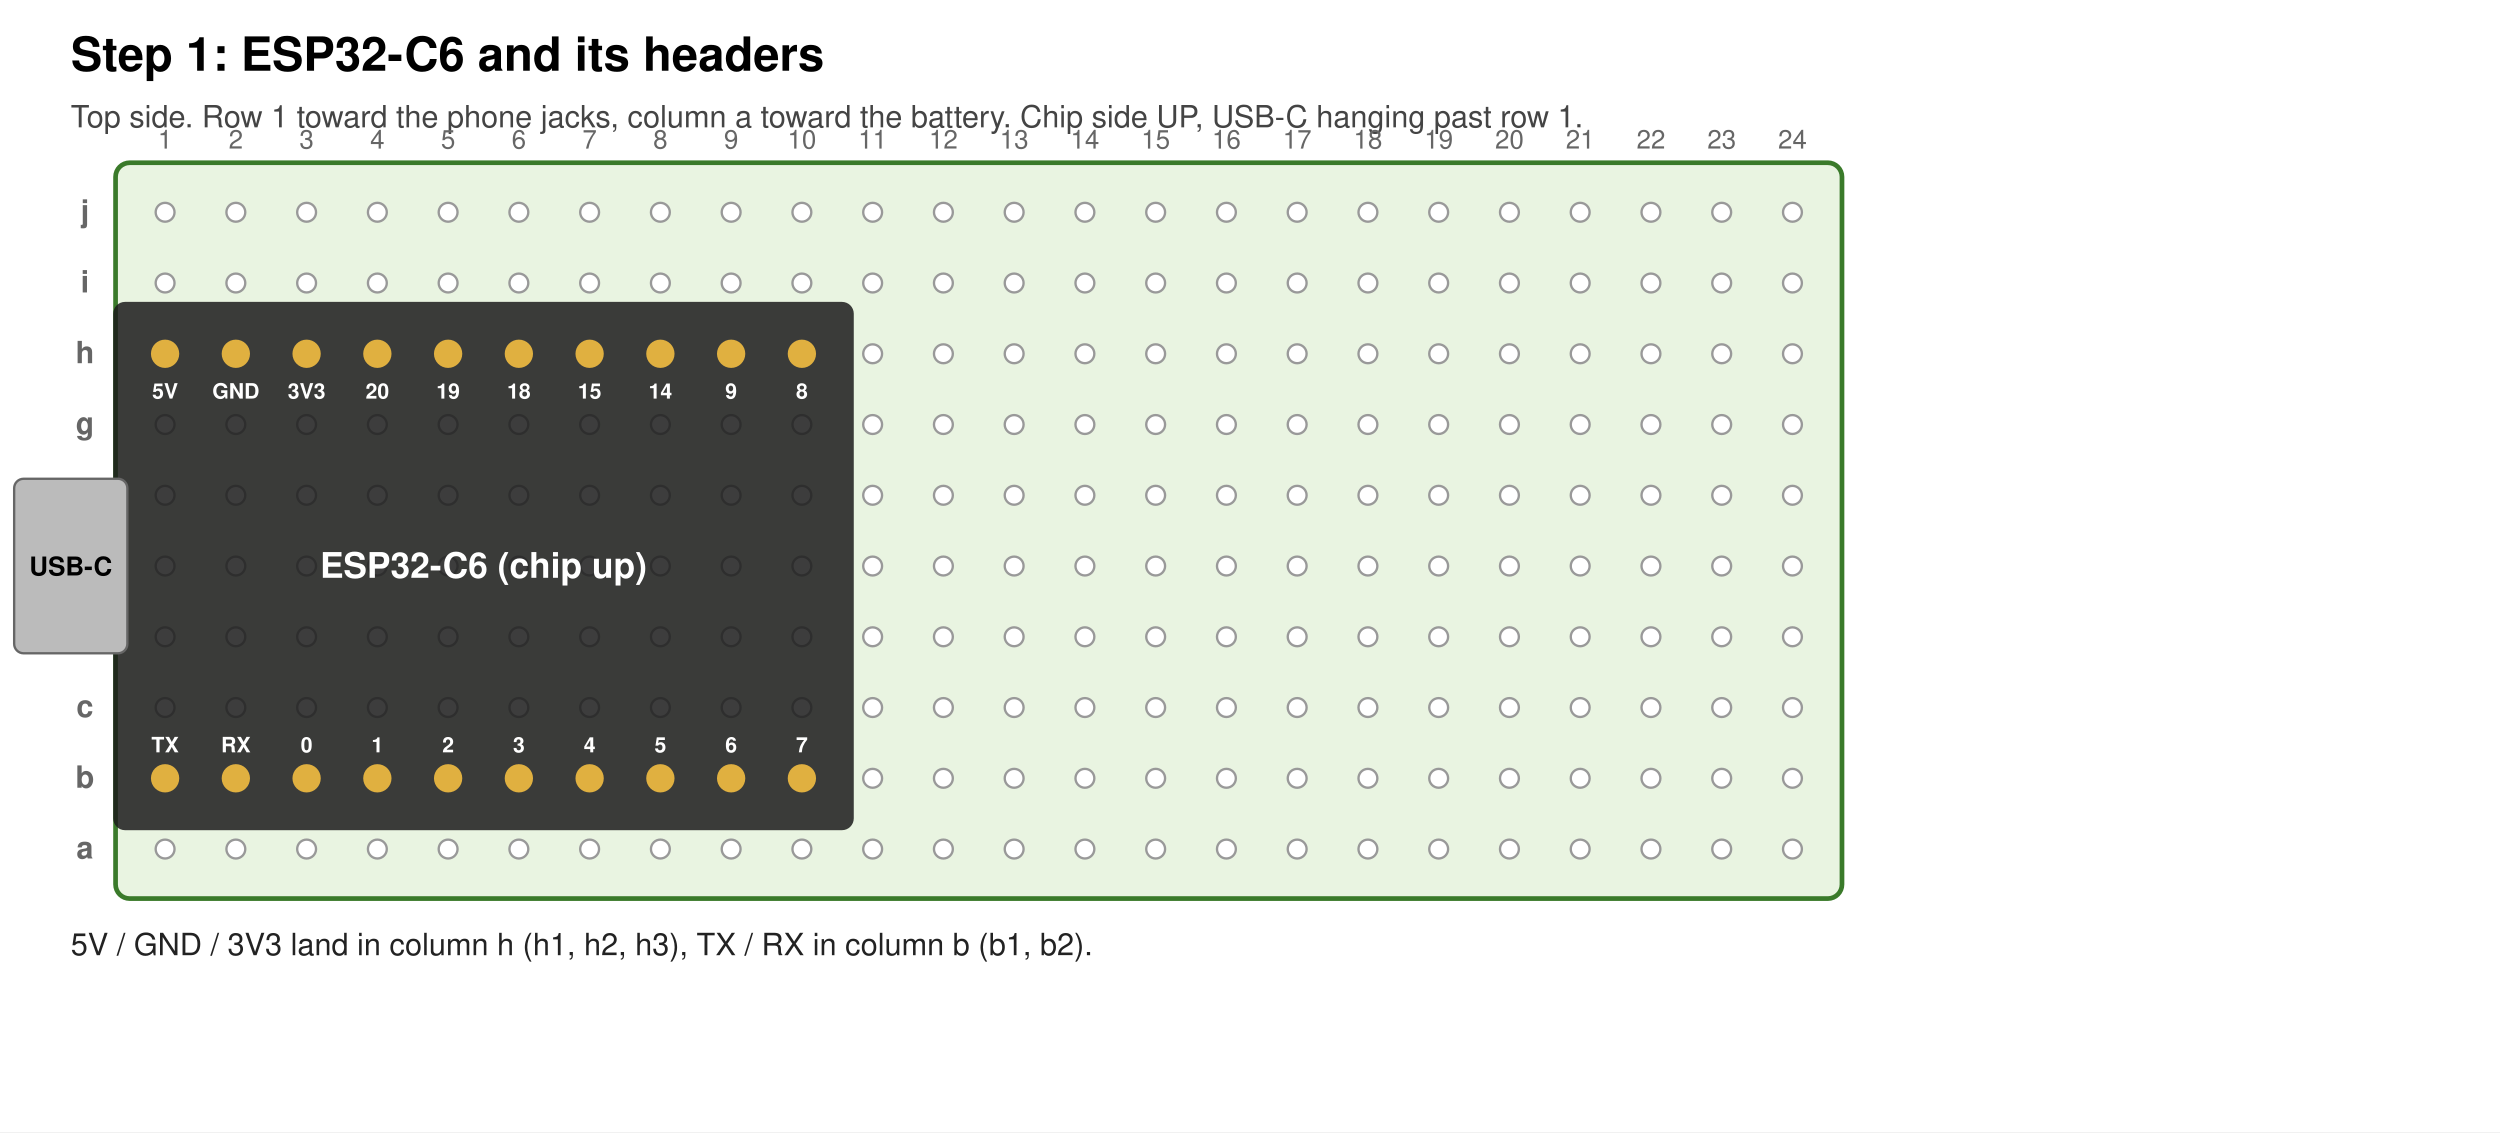
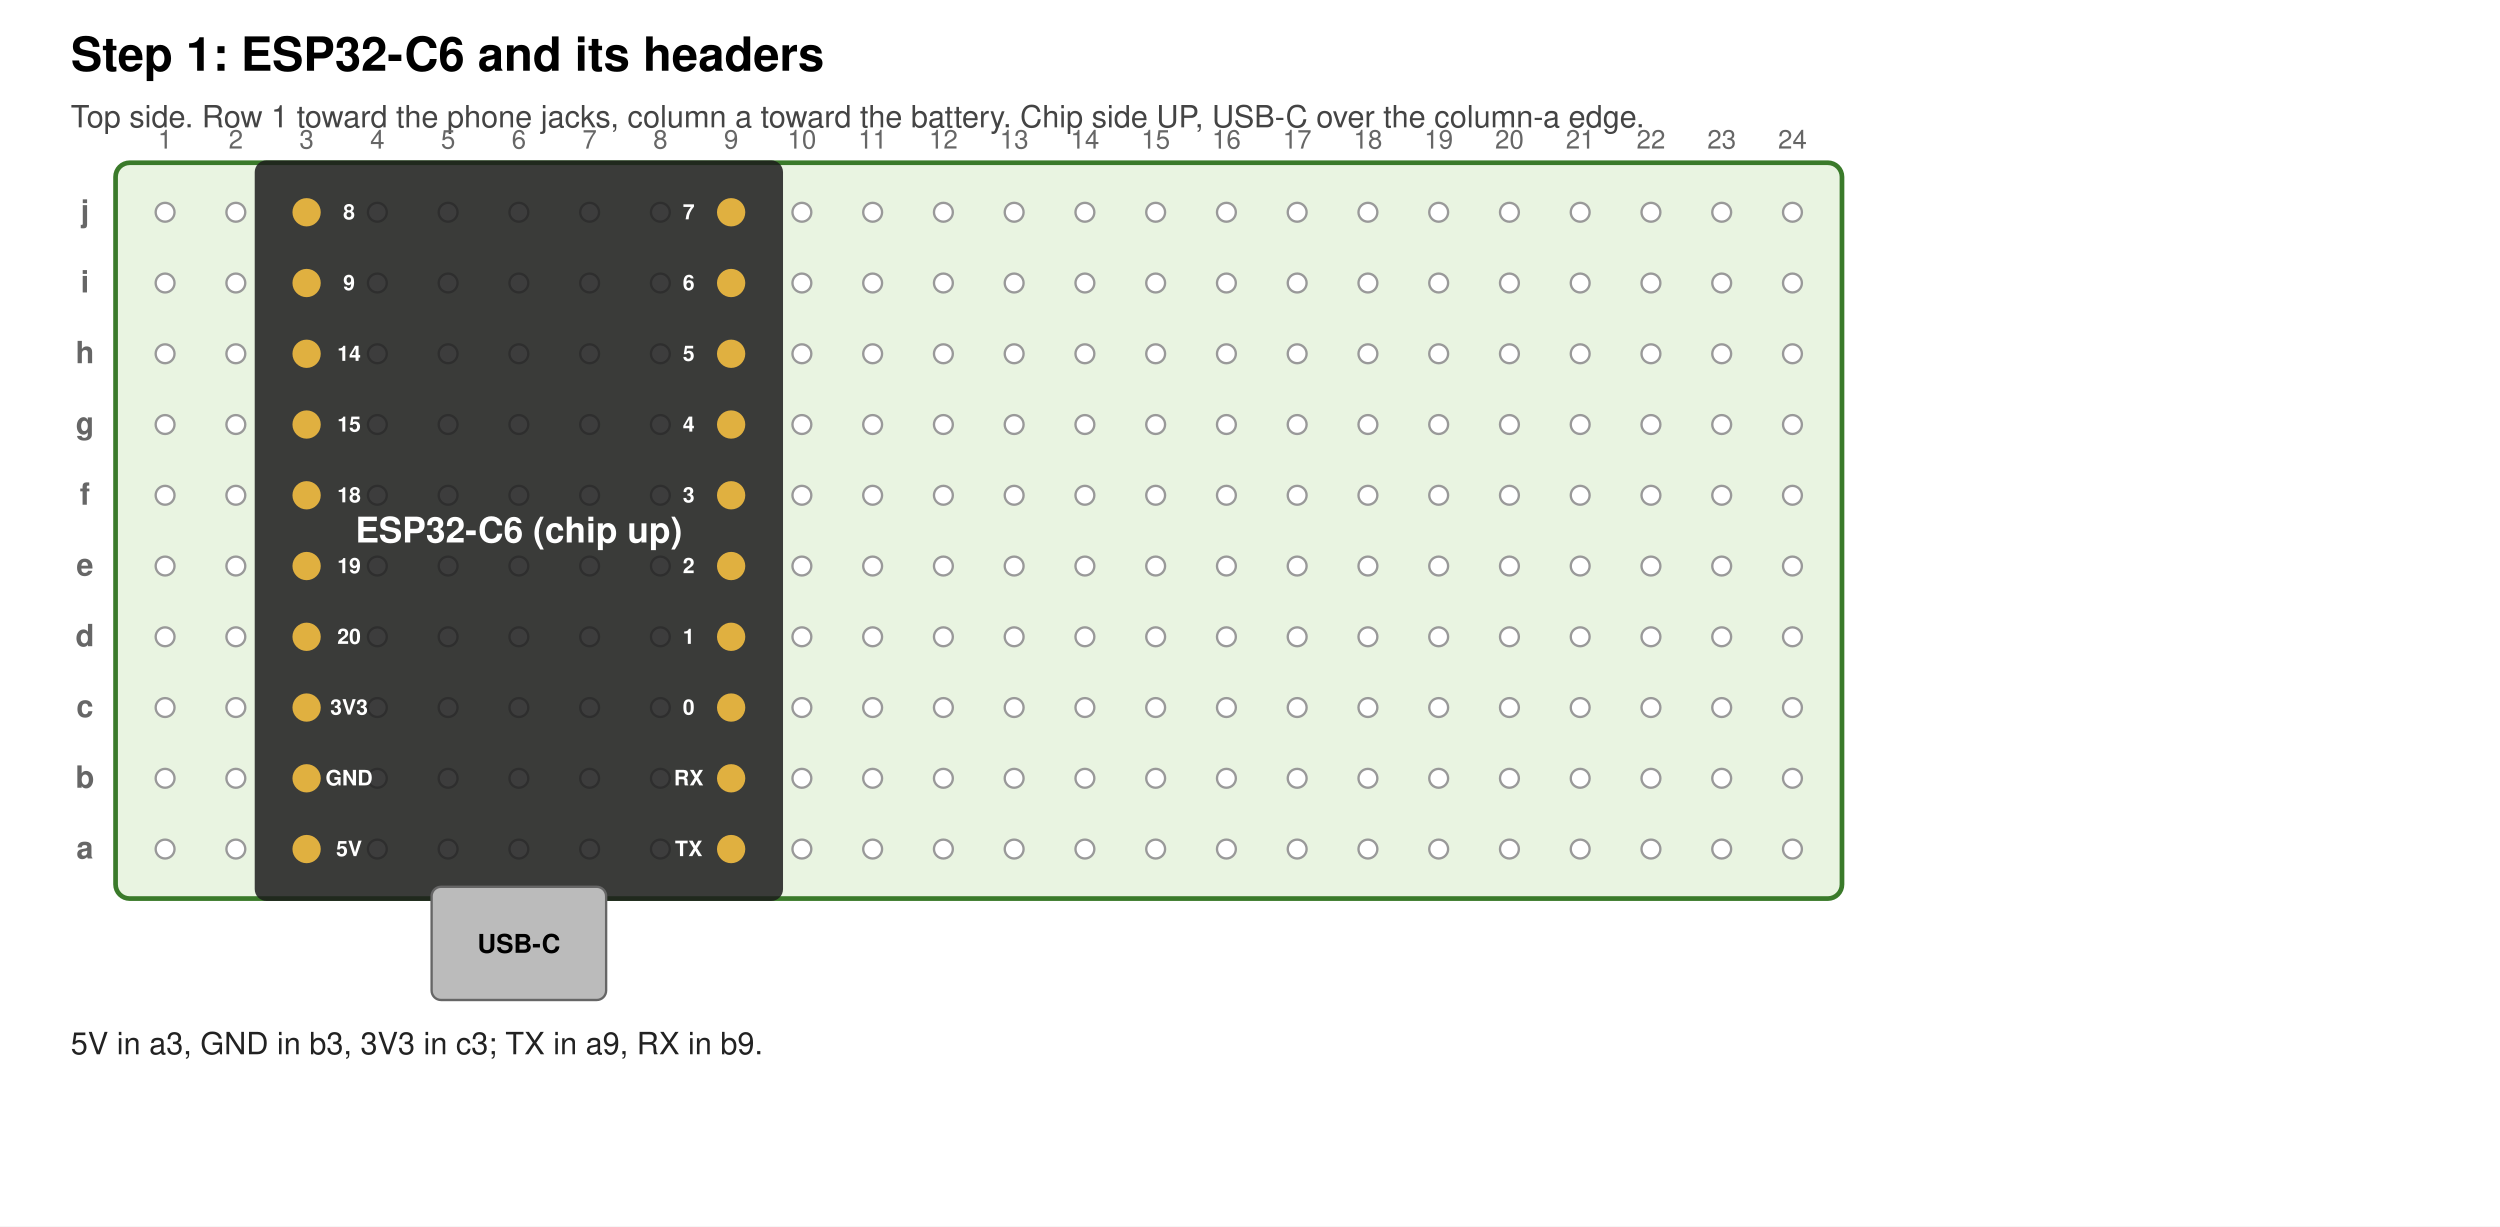
- <svg xmlns="http://www.w3.org/2000/svg" width="1060" height="480" font-family="Helvetica,Arial">
+ <svg xmlns="http://www.w3.org/2000/svg" width="1060" height="520" font-family="Helvetica,Arial">
  <defs>
    <filter id="mute">
      <feColorMatrix type="saturate" values="0" />
    </filter>
  </defs>
  <rect width="100%" height="100%" fill="#ffffff" />
  <text x="30" y="30" font-size="20" font-weight="bold">Step 1: ESP32-C6 and its headers</text>
-   <text x="30" y="54" font-size="13" fill="#444">Top side. Row 1 toward the phone jacks, column a toward the battery. Chip side UP, USB-C hanging past row 1.</text>
+   <text x="30" y="54" font-size="13" fill="#444">Top side. Row 1 toward the phone jacks, column a toward the battery. Chip side UP, USB-C over the column-a edge.</text>
  <rect x="49" y="69" width="732" height="312" rx="6" fill="#e9f4e1" stroke="#3a7a2a" stroke-width="2" />
  <text x="70" y="63" font-size="11" fill="#666" text-anchor="middle">1</text>
  <text x="100" y="63" font-size="11" fill="#666" text-anchor="middle">2</text>
  <text x="130" y="63" font-size="11" fill="#666" text-anchor="middle">3</text>
  <text x="160" y="63" font-size="11" fill="#666" text-anchor="middle">4</text>
  <text x="190" y="63" font-size="11" fill="#666" text-anchor="middle">5</text>
  <text x="220" y="63" font-size="11" fill="#666" text-anchor="middle">6</text>
  <text x="250" y="63" font-size="11" fill="#666" text-anchor="middle">7</text>
  <text x="280" y="63" font-size="11" fill="#666" text-anchor="middle">8</text>
  <text x="310" y="63" font-size="11" fill="#666" text-anchor="middle">9</text>
  <text x="340" y="63" font-size="11" fill="#666" text-anchor="middle">10</text>
  <text x="370" y="63" font-size="11" fill="#666" text-anchor="middle">11</text>
  <text x="400" y="63" font-size="11" fill="#666" text-anchor="middle">12</text>
  <text x="430" y="63" font-size="11" fill="#666" text-anchor="middle">13</text>
  <text x="460" y="63" font-size="11" fill="#666" text-anchor="middle">14</text>
  <text x="490" y="63" font-size="11" fill="#666" text-anchor="middle">15</text>
  <text x="520" y="63" font-size="11" fill="#666" text-anchor="middle">16</text>
  <text x="550" y="63" font-size="11" fill="#666" text-anchor="middle">17</text>
  <text x="580" y="63" font-size="11" fill="#666" text-anchor="middle">18</text>
  <text x="610" y="63" font-size="11" fill="#666" text-anchor="middle">19</text>
  <text x="640" y="63" font-size="11" fill="#666" text-anchor="middle">20</text>
  <text x="670" y="63" font-size="11" fill="#666" text-anchor="middle">21</text>
  <text x="700" y="63" font-size="11" fill="#666" text-anchor="middle">22</text>
  <text x="730" y="63" font-size="11" fill="#666" text-anchor="middle">23</text>
  <text x="760" y="63" font-size="11" fill="#666" text-anchor="middle">24</text>
  <text x="36" y="364" font-size="13" font-weight="bold" fill="#666" text-anchor="middle">a</text>
  <text x="36" y="334" font-size="13" font-weight="bold" fill="#666" text-anchor="middle">b</text>
  <text x="36" y="304" font-size="13" font-weight="bold" fill="#666" text-anchor="middle">c</text>
  <text x="36" y="274" font-size="13" font-weight="bold" fill="#666" text-anchor="middle">d</text>
  <text x="36" y="244" font-size="13" font-weight="bold" fill="#666" text-anchor="middle">e</text>
  <text x="36" y="214" font-size="13" font-weight="bold" fill="#666" text-anchor="middle">f</text>
  <text x="36" y="184" font-size="13" font-weight="bold" fill="#666" text-anchor="middle">g</text>
  <text x="36" y="154" font-size="13" font-weight="bold" fill="#666" text-anchor="middle">h</text>
  <text x="36" y="124" font-size="13" font-weight="bold" fill="#666" text-anchor="middle">i</text>
  <text x="36" y="94" font-size="13" font-weight="bold" fill="#666" text-anchor="middle">j</text>
  <circle cx="70" cy="360" r="4" fill="#fff" stroke="#999" />
  <circle cx="70" cy="330" r="4" fill="#fff" stroke="#999" />
  <circle cx="70" cy="300" r="4" fill="#fff" stroke="#999" />
  <circle cx="70" cy="270" r="4" fill="#fff" stroke="#999" />
  <circle cx="70" cy="240" r="4" fill="#fff" stroke="#999" />
  <circle cx="70" cy="210" r="4" fill="#fff" stroke="#999" />
  <circle cx="70" cy="180" r="4" fill="#fff" stroke="#999" />
  <circle cx="70" cy="150" r="4" fill="#fff" stroke="#999" />
  <circle cx="70" cy="120" r="4" fill="#fff" stroke="#999" />
  <circle cx="70" cy="90" r="4" fill="#fff" stroke="#999" />
  <circle cx="100" cy="360" r="4" fill="#fff" stroke="#999" />
  <circle cx="100" cy="330" r="4" fill="#fff" stroke="#999" />
  <circle cx="100" cy="300" r="4" fill="#fff" stroke="#999" />
  <circle cx="100" cy="270" r="4" fill="#fff" stroke="#999" />
  <circle cx="100" cy="240" r="4" fill="#fff" stroke="#999" />
  <circle cx="100" cy="210" r="4" fill="#fff" stroke="#999" />
  <circle cx="100" cy="180" r="4" fill="#fff" stroke="#999" />
  <circle cx="100" cy="150" r="4" fill="#fff" stroke="#999" />
  <circle cx="100" cy="120" r="4" fill="#fff" stroke="#999" />
  <circle cx="100" cy="90" r="4" fill="#fff" stroke="#999" />
  <circle cx="130" cy="360" r="4" fill="#fff" stroke="#999" />
  <circle cx="130" cy="330" r="4" fill="#fff" stroke="#999" />
  <circle cx="130" cy="300" r="4" fill="#fff" stroke="#999" />
  <circle cx="130" cy="270" r="4" fill="#fff" stroke="#999" />
  <circle cx="130" cy="240" r="4" fill="#fff" stroke="#999" />
  <circle cx="130" cy="210" r="4" fill="#fff" stroke="#999" />
  <circle cx="130" cy="180" r="4" fill="#fff" stroke="#999" />
  <circle cx="130" cy="150" r="4" fill="#fff" stroke="#999" />
  <circle cx="130" cy="120" r="4" fill="#fff" stroke="#999" />
  <circle cx="130" cy="90" r="4" fill="#fff" stroke="#999" />
  <circle cx="160" cy="360" r="4" fill="#fff" stroke="#999" />
  <circle cx="160" cy="330" r="4" fill="#fff" stroke="#999" />
  <circle cx="160" cy="300" r="4" fill="#fff" stroke="#999" />
  <circle cx="160" cy="270" r="4" fill="#fff" stroke="#999" />
  <circle cx="160" cy="240" r="4" fill="#fff" stroke="#999" />
  <circle cx="160" cy="210" r="4" fill="#fff" stroke="#999" />
  <circle cx="160" cy="180" r="4" fill="#fff" stroke="#999" />
  <circle cx="160" cy="150" r="4" fill="#fff" stroke="#999" />
  <circle cx="160" cy="120" r="4" fill="#fff" stroke="#999" />
  <circle cx="160" cy="90" r="4" fill="#fff" stroke="#999" />
  <circle cx="190" cy="360" r="4" fill="#fff" stroke="#999" />
  <circle cx="190" cy="330" r="4" fill="#fff" stroke="#999" />
  <circle cx="190" cy="300" r="4" fill="#fff" stroke="#999" />
  <circle cx="190" cy="270" r="4" fill="#fff" stroke="#999" />
  <circle cx="190" cy="240" r="4" fill="#fff" stroke="#999" />
  <circle cx="190" cy="210" r="4" fill="#fff" stroke="#999" />
  <circle cx="190" cy="180" r="4" fill="#fff" stroke="#999" />
  <circle cx="190" cy="150" r="4" fill="#fff" stroke="#999" />
  <circle cx="190" cy="120" r="4" fill="#fff" stroke="#999" />
  <circle cx="190" cy="90" r="4" fill="#fff" stroke="#999" />
  <circle cx="220" cy="360" r="4" fill="#fff" stroke="#999" />
  <circle cx="220" cy="330" r="4" fill="#fff" stroke="#999" />
  <circle cx="220" cy="300" r="4" fill="#fff" stroke="#999" />
  <circle cx="220" cy="270" r="4" fill="#fff" stroke="#999" />
  <circle cx="220" cy="240" r="4" fill="#fff" stroke="#999" />
  <circle cx="220" cy="210" r="4" fill="#fff" stroke="#999" />
  <circle cx="220" cy="180" r="4" fill="#fff" stroke="#999" />
  <circle cx="220" cy="150" r="4" fill="#fff" stroke="#999" />
  <circle cx="220" cy="120" r="4" fill="#fff" stroke="#999" />
  <circle cx="220" cy="90" r="4" fill="#fff" stroke="#999" />
  <circle cx="250" cy="360" r="4" fill="#fff" stroke="#999" />
  <circle cx="250" cy="330" r="4" fill="#fff" stroke="#999" />
  <circle cx="250" cy="300" r="4" fill="#fff" stroke="#999" />
  <circle cx="250" cy="270" r="4" fill="#fff" stroke="#999" />
  <circle cx="250" cy="240" r="4" fill="#fff" stroke="#999" />
  <circle cx="250" cy="210" r="4" fill="#fff" stroke="#999" />
  <circle cx="250" cy="180" r="4" fill="#fff" stroke="#999" />
  <circle cx="250" cy="150" r="4" fill="#fff" stroke="#999" />
  <circle cx="250" cy="120" r="4" fill="#fff" stroke="#999" />
  <circle cx="250" cy="90" r="4" fill="#fff" stroke="#999" />
  <circle cx="280" cy="360" r="4" fill="#fff" stroke="#999" />
  <circle cx="280" cy="330" r="4" fill="#fff" stroke="#999" />
  <circle cx="280" cy="300" r="4" fill="#fff" stroke="#999" />
  <circle cx="280" cy="270" r="4" fill="#fff" stroke="#999" />
  <circle cx="280" cy="240" r="4" fill="#fff" stroke="#999" />
  <circle cx="280" cy="210" r="4" fill="#fff" stroke="#999" />
  <circle cx="280" cy="180" r="4" fill="#fff" stroke="#999" />
  <circle cx="280" cy="150" r="4" fill="#fff" stroke="#999" />
  <circle cx="280" cy="120" r="4" fill="#fff" stroke="#999" />
  <circle cx="280" cy="90" r="4" fill="#fff" stroke="#999" />
  <circle cx="310" cy="360" r="4" fill="#fff" stroke="#999" />
  <circle cx="310" cy="330" r="4" fill="#fff" stroke="#999" />
  <circle cx="310" cy="300" r="4" fill="#fff" stroke="#999" />
  <circle cx="310" cy="270" r="4" fill="#fff" stroke="#999" />
  <circle cx="310" cy="240" r="4" fill="#fff" stroke="#999" />
  <circle cx="310" cy="210" r="4" fill="#fff" stroke="#999" />
  <circle cx="310" cy="180" r="4" fill="#fff" stroke="#999" />
  <circle cx="310" cy="150" r="4" fill="#fff" stroke="#999" />
  <circle cx="310" cy="120" r="4" fill="#fff" stroke="#999" />
  <circle cx="310" cy="90" r="4" fill="#fff" stroke="#999" />
  <circle cx="340" cy="360" r="4" fill="#fff" stroke="#999" />
  <circle cx="340" cy="330" r="4" fill="#fff" stroke="#999" />
  <circle cx="340" cy="300" r="4" fill="#fff" stroke="#999" />
  <circle cx="340" cy="270" r="4" fill="#fff" stroke="#999" />
  <circle cx="340" cy="240" r="4" fill="#fff" stroke="#999" />
  <circle cx="340" cy="210" r="4" fill="#fff" stroke="#999" />
  <circle cx="340" cy="180" r="4" fill="#fff" stroke="#999" />
  <circle cx="340" cy="150" r="4" fill="#fff" stroke="#999" />
  <circle cx="340" cy="120" r="4" fill="#fff" stroke="#999" />
  <circle cx="340" cy="90" r="4" fill="#fff" stroke="#999" />
  <circle cx="370" cy="360" r="4" fill="#fff" stroke="#999" />
  <circle cx="370" cy="330" r="4" fill="#fff" stroke="#999" />
  <circle cx="370" cy="300" r="4" fill="#fff" stroke="#999" />
  <circle cx="370" cy="270" r="4" fill="#fff" stroke="#999" />
  <circle cx="370" cy="240" r="4" fill="#fff" stroke="#999" />
  <circle cx="370" cy="210" r="4" fill="#fff" stroke="#999" />
  <circle cx="370" cy="180" r="4" fill="#fff" stroke="#999" />
  <circle cx="370" cy="150" r="4" fill="#fff" stroke="#999" />
  <circle cx="370" cy="120" r="4" fill="#fff" stroke="#999" />
  <circle cx="370" cy="90" r="4" fill="#fff" stroke="#999" />
  <circle cx="400" cy="360" r="4" fill="#fff" stroke="#999" />
  <circle cx="400" cy="330" r="4" fill="#fff" stroke="#999" />
  <circle cx="400" cy="300" r="4" fill="#fff" stroke="#999" />
  <circle cx="400" cy="270" r="4" fill="#fff" stroke="#999" />
  <circle cx="400" cy="240" r="4" fill="#fff" stroke="#999" />
  <circle cx="400" cy="210" r="4" fill="#fff" stroke="#999" />
  <circle cx="400" cy="180" r="4" fill="#fff" stroke="#999" />
  <circle cx="400" cy="150" r="4" fill="#fff" stroke="#999" />
  <circle cx="400" cy="120" r="4" fill="#fff" stroke="#999" />
  <circle cx="400" cy="90" r="4" fill="#fff" stroke="#999" />
  <circle cx="430" cy="360" r="4" fill="#fff" stroke="#999" />
  <circle cx="430" cy="330" r="4" fill="#fff" stroke="#999" />
  <circle cx="430" cy="300" r="4" fill="#fff" stroke="#999" />
  <circle cx="430" cy="270" r="4" fill="#fff" stroke="#999" />
  <circle cx="430" cy="240" r="4" fill="#fff" stroke="#999" />
  <circle cx="430" cy="210" r="4" fill="#fff" stroke="#999" />
  <circle cx="430" cy="180" r="4" fill="#fff" stroke="#999" />
  <circle cx="430" cy="150" r="4" fill="#fff" stroke="#999" />
  <circle cx="430" cy="120" r="4" fill="#fff" stroke="#999" />
  <circle cx="430" cy="90" r="4" fill="#fff" stroke="#999" />
  <circle cx="460" cy="360" r="4" fill="#fff" stroke="#999" />
  <circle cx="460" cy="330" r="4" fill="#fff" stroke="#999" />
  <circle cx="460" cy="300" r="4" fill="#fff" stroke="#999" />
  <circle cx="460" cy="270" r="4" fill="#fff" stroke="#999" />
  <circle cx="460" cy="240" r="4" fill="#fff" stroke="#999" />
  <circle cx="460" cy="210" r="4" fill="#fff" stroke="#999" />
  <circle cx="460" cy="180" r="4" fill="#fff" stroke="#999" />
  <circle cx="460" cy="150" r="4" fill="#fff" stroke="#999" />
  <circle cx="460" cy="120" r="4" fill="#fff" stroke="#999" />
  <circle cx="460" cy="90" r="4" fill="#fff" stroke="#999" />
  <circle cx="490" cy="360" r="4" fill="#fff" stroke="#999" />
  <circle cx="490" cy="330" r="4" fill="#fff" stroke="#999" />
  <circle cx="490" cy="300" r="4" fill="#fff" stroke="#999" />
  <circle cx="490" cy="270" r="4" fill="#fff" stroke="#999" />
  <circle cx="490" cy="240" r="4" fill="#fff" stroke="#999" />
  <circle cx="490" cy="210" r="4" fill="#fff" stroke="#999" />
  <circle cx="490" cy="180" r="4" fill="#fff" stroke="#999" />
  <circle cx="490" cy="150" r="4" fill="#fff" stroke="#999" />
  <circle cx="490" cy="120" r="4" fill="#fff" stroke="#999" />
  <circle cx="490" cy="90" r="4" fill="#fff" stroke="#999" />
  <circle cx="520" cy="360" r="4" fill="#fff" stroke="#999" />
  <circle cx="520" cy="330" r="4" fill="#fff" stroke="#999" />
  <circle cx="520" cy="300" r="4" fill="#fff" stroke="#999" />
  <circle cx="520" cy="270" r="4" fill="#fff" stroke="#999" />
  <circle cx="520" cy="240" r="4" fill="#fff" stroke="#999" />
  <circle cx="520" cy="210" r="4" fill="#fff" stroke="#999" />
  <circle cx="520" cy="180" r="4" fill="#fff" stroke="#999" />
  <circle cx="520" cy="150" r="4" fill="#fff" stroke="#999" />
  <circle cx="520" cy="120" r="4" fill="#fff" stroke="#999" />
  <circle cx="520" cy="90" r="4" fill="#fff" stroke="#999" />
  <circle cx="550" cy="360" r="4" fill="#fff" stroke="#999" />
  <circle cx="550" cy="330" r="4" fill="#fff" stroke="#999" />
  <circle cx="550" cy="300" r="4" fill="#fff" stroke="#999" />
  <circle cx="550" cy="270" r="4" fill="#fff" stroke="#999" />
  <circle cx="550" cy="240" r="4" fill="#fff" stroke="#999" />
  <circle cx="550" cy="210" r="4" fill="#fff" stroke="#999" />
  <circle cx="550" cy="180" r="4" fill="#fff" stroke="#999" />
  <circle cx="550" cy="150" r="4" fill="#fff" stroke="#999" />
  <circle cx="550" cy="120" r="4" fill="#fff" stroke="#999" />
  <circle cx="550" cy="90" r="4" fill="#fff" stroke="#999" />
  <circle cx="580" cy="360" r="4" fill="#fff" stroke="#999" />
  <circle cx="580" cy="330" r="4" fill="#fff" stroke="#999" />
  <circle cx="580" cy="300" r="4" fill="#fff" stroke="#999" />
  <circle cx="580" cy="270" r="4" fill="#fff" stroke="#999" />
  <circle cx="580" cy="240" r="4" fill="#fff" stroke="#999" />
  <circle cx="580" cy="210" r="4" fill="#fff" stroke="#999" />
  <circle cx="580" cy="180" r="4" fill="#fff" stroke="#999" />
  <circle cx="580" cy="150" r="4" fill="#fff" stroke="#999" />
  <circle cx="580" cy="120" r="4" fill="#fff" stroke="#999" />
  <circle cx="580" cy="90" r="4" fill="#fff" stroke="#999" />
  <circle cx="610" cy="360" r="4" fill="#fff" stroke="#999" />
  <circle cx="610" cy="330" r="4" fill="#fff" stroke="#999" />
  <circle cx="610" cy="300" r="4" fill="#fff" stroke="#999" />
  <circle cx="610" cy="270" r="4" fill="#fff" stroke="#999" />
  <circle cx="610" cy="240" r="4" fill="#fff" stroke="#999" />
  <circle cx="610" cy="210" r="4" fill="#fff" stroke="#999" />
  <circle cx="610" cy="180" r="4" fill="#fff" stroke="#999" />
  <circle cx="610" cy="150" r="4" fill="#fff" stroke="#999" />
  <circle cx="610" cy="120" r="4" fill="#fff" stroke="#999" />
  <circle cx="610" cy="90" r="4" fill="#fff" stroke="#999" />
  <circle cx="640" cy="360" r="4" fill="#fff" stroke="#999" />
  <circle cx="640" cy="330" r="4" fill="#fff" stroke="#999" />
  <circle cx="640" cy="300" r="4" fill="#fff" stroke="#999" />
  <circle cx="640" cy="270" r="4" fill="#fff" stroke="#999" />
  <circle cx="640" cy="240" r="4" fill="#fff" stroke="#999" />
  <circle cx="640" cy="210" r="4" fill="#fff" stroke="#999" />
  <circle cx="640" cy="180" r="4" fill="#fff" stroke="#999" />
  <circle cx="640" cy="150" r="4" fill="#fff" stroke="#999" />
  <circle cx="640" cy="120" r="4" fill="#fff" stroke="#999" />
  <circle cx="640" cy="90" r="4" fill="#fff" stroke="#999" />
  <circle cx="670" cy="360" r="4" fill="#fff" stroke="#999" />
  <circle cx="670" cy="330" r="4" fill="#fff" stroke="#999" />
  <circle cx="670" cy="300" r="4" fill="#fff" stroke="#999" />
  <circle cx="670" cy="270" r="4" fill="#fff" stroke="#999" />
  <circle cx="670" cy="240" r="4" fill="#fff" stroke="#999" />
  <circle cx="670" cy="210" r="4" fill="#fff" stroke="#999" />
  <circle cx="670" cy="180" r="4" fill="#fff" stroke="#999" />
  <circle cx="670" cy="150" r="4" fill="#fff" stroke="#999" />
  <circle cx="670" cy="120" r="4" fill="#fff" stroke="#999" />
  <circle cx="670" cy="90" r="4" fill="#fff" stroke="#999" />
  <circle cx="700" cy="360" r="4" fill="#fff" stroke="#999" />
  <circle cx="700" cy="330" r="4" fill="#fff" stroke="#999" />
  <circle cx="700" cy="300" r="4" fill="#fff" stroke="#999" />
  <circle cx="700" cy="270" r="4" fill="#fff" stroke="#999" />
  <circle cx="700" cy="240" r="4" fill="#fff" stroke="#999" />
  <circle cx="700" cy="210" r="4" fill="#fff" stroke="#999" />
  <circle cx="700" cy="180" r="4" fill="#fff" stroke="#999" />
  <circle cx="700" cy="150" r="4" fill="#fff" stroke="#999" />
  <circle cx="700" cy="120" r="4" fill="#fff" stroke="#999" />
  <circle cx="700" cy="90" r="4" fill="#fff" stroke="#999" />
  <circle cx="730" cy="360" r="4" fill="#fff" stroke="#999" />
  <circle cx="730" cy="330" r="4" fill="#fff" stroke="#999" />
  <circle cx="730" cy="300" r="4" fill="#fff" stroke="#999" />
  <circle cx="730" cy="270" r="4" fill="#fff" stroke="#999" />
  <circle cx="730" cy="240" r="4" fill="#fff" stroke="#999" />
  <circle cx="730" cy="210" r="4" fill="#fff" stroke="#999" />
  <circle cx="730" cy="180" r="4" fill="#fff" stroke="#999" />
  <circle cx="730" cy="150" r="4" fill="#fff" stroke="#999" />
  <circle cx="730" cy="120" r="4" fill="#fff" stroke="#999" />
  <circle cx="730" cy="90" r="4" fill="#fff" stroke="#999" />
  <circle cx="760" cy="360" r="4" fill="#fff" stroke="#999" />
  <circle cx="760" cy="330" r="4" fill="#fff" stroke="#999" />
  <circle cx="760" cy="300" r="4" fill="#fff" stroke="#999" />
  <circle cx="760" cy="270" r="4" fill="#fff" stroke="#999" />
  <circle cx="760" cy="240" r="4" fill="#fff" stroke="#999" />
  <circle cx="760" cy="210" r="4" fill="#fff" stroke="#999" />
  <circle cx="760" cy="180" r="4" fill="#fff" stroke="#999" />
  <circle cx="760" cy="150" r="4" fill="#fff" stroke="#999" />
  <circle cx="760" cy="120" r="4" fill="#fff" stroke="#999" />
  <circle cx="760" cy="90" r="4" fill="#fff" stroke="#999" />
  <g filter="url(#mute)" opacity="0.3">
</g>
-   <rect x="48" y="128" width="314" height="224" rx="5" fill="#1b1b1b" opacity="0.85" />
-   <rect x="6" y="203" width="48" height="74" rx="4" fill="#bbb" stroke="#666" />
-   <text x="30" y="244" font-size="11" text-anchor="middle" font-weight="bold">USB-C</text>
-   <circle cx="70" cy="330" r="6" fill="#e0b040" />
-   <text x="70" y="319" font-size="9" fill="#fff" text-anchor="middle" font-weight="bold">TX</text>
-   <circle cx="100" cy="330" r="6" fill="#e0b040" />
-   <text x="100" y="319" font-size="9" fill="#fff" text-anchor="middle" font-weight="bold">RX</text>
+   <rect x="108" y="68" width="224" height="314" rx="5" fill="#1b1b1b" opacity="0.85" />
+   <rect x="183" y="376" width="74" height="48" rx="4" fill="#bbb" stroke="#666" />
+   <text x="220" y="404" font-size="11" text-anchor="middle" font-weight="bold">USB-C</text>
+   <circle cx="130" cy="360" r="6" fill="#e0b040" />
+   <text x="148" y="363" font-size="9" fill="#fff" text-anchor="middle" font-weight="bold">5V</text>
  <circle cx="130" cy="330" r="6" fill="#e0b040" />
-   <text x="130" y="319" font-size="9" fill="#fff" text-anchor="middle" font-weight="bold">0</text>
-   <circle cx="160" cy="330" r="6" fill="#e0b040" />
-   <text x="160" y="319" font-size="9" fill="#fff" text-anchor="middle" font-weight="bold">1</text>
-   <circle cx="190" cy="330" r="6" fill="#e0b040" />
-   <text x="190" y="319" font-size="9" fill="#fff" text-anchor="middle" font-weight="bold">2</text>
-   <circle cx="220" cy="330" r="6" fill="#e0b040" />
-   <text x="220" y="319" font-size="9" fill="#fff" text-anchor="middle" font-weight="bold">3</text>
-   <circle cx="250" cy="330" r="6" fill="#e0b040" />
-   <text x="250" y="319" font-size="9" fill="#fff" text-anchor="middle" font-weight="bold">4</text>
-   <circle cx="280" cy="330" r="6" fill="#e0b040" />
-   <text x="280" y="319" font-size="9" fill="#fff" text-anchor="middle" font-weight="bold">5</text>
+   <text x="148" y="333" font-size="9" fill="#fff" text-anchor="middle" font-weight="bold">GND</text>
+   <circle cx="130" cy="300" r="6" fill="#e0b040" />
+   <text x="148" y="303" font-size="9" fill="#fff" text-anchor="middle" font-weight="bold">3V3</text>
+   <circle cx="130" cy="270" r="6" fill="#e0b040" />
+   <text x="148" y="273" font-size="9" fill="#fff" text-anchor="middle" font-weight="bold">20</text>
+   <circle cx="130" cy="240" r="6" fill="#e0b040" />
+   <text x="148" y="243" font-size="9" fill="#fff" text-anchor="middle" font-weight="bold">19</text>
+   <circle cx="130" cy="210" r="6" fill="#e0b040" />
+   <text x="148" y="213" font-size="9" fill="#fff" text-anchor="middle" font-weight="bold">18</text>
+   <circle cx="130" cy="180" r="6" fill="#e0b040" />
+   <text x="148" y="183" font-size="9" fill="#fff" text-anchor="middle" font-weight="bold">15</text>
+   <circle cx="130" cy="150" r="6" fill="#e0b040" />
+   <text x="148" y="153" font-size="9" fill="#fff" text-anchor="middle" font-weight="bold">14</text>
+   <circle cx="130" cy="120" r="6" fill="#e0b040" />
+   <text x="148" y="123" font-size="9" fill="#fff" text-anchor="middle" font-weight="bold">9</text>
+   <circle cx="130" cy="90" r="6" fill="#e0b040" />
+   <text x="148" y="93" font-size="9" fill="#fff" text-anchor="middle" font-weight="bold">8</text>
+   <circle cx="310" cy="360" r="6" fill="#e0b040" />
+   <text x="292" y="363" font-size="9" fill="#fff" text-anchor="middle" font-weight="bold">TX</text>
  <circle cx="310" cy="330" r="6" fill="#e0b040" />
-   <text x="310" y="319" font-size="9" fill="#fff" text-anchor="middle" font-weight="bold">6</text>
-   <circle cx="340" cy="330" r="6" fill="#e0b040" />
-   <text x="340" y="319" font-size="9" fill="#fff" text-anchor="middle" font-weight="bold">7</text>
-   <circle cx="70" cy="150" r="6" fill="#e0b040" />
-   <text x="70" y="169" font-size="9" fill="#fff" text-anchor="middle" font-weight="bold">5V</text>
-   <circle cx="100" cy="150" r="6" fill="#e0b040" />
-   <text x="100" y="169" font-size="9" fill="#fff" text-anchor="middle" font-weight="bold">GND</text>
-   <circle cx="130" cy="150" r="6" fill="#e0b040" />
-   <text x="130" y="169" font-size="9" fill="#fff" text-anchor="middle" font-weight="bold">3V3</text>
-   <circle cx="160" cy="150" r="6" fill="#e0b040" />
-   <text x="160" y="169" font-size="9" fill="#fff" text-anchor="middle" font-weight="bold">20</text>
-   <circle cx="190" cy="150" r="6" fill="#e0b040" />
-   <text x="190" y="169" font-size="9" fill="#fff" text-anchor="middle" font-weight="bold">19</text>
-   <circle cx="220" cy="150" r="6" fill="#e0b040" />
-   <text x="220" y="169" font-size="9" fill="#fff" text-anchor="middle" font-weight="bold">18</text>
-   <circle cx="250" cy="150" r="6" fill="#e0b040" />
-   <text x="250" y="169" font-size="9" fill="#fff" text-anchor="middle" font-weight="bold">15</text>
-   <circle cx="280" cy="150" r="6" fill="#e0b040" />
-   <text x="280" y="169" font-size="9" fill="#fff" text-anchor="middle" font-weight="bold">14</text>
+   <text x="292" y="333" font-size="9" fill="#fff" text-anchor="middle" font-weight="bold">RX</text>
+   <circle cx="310" cy="300" r="6" fill="#e0b040" />
+   <text x="292" y="303" font-size="9" fill="#fff" text-anchor="middle" font-weight="bold">0</text>
+   <circle cx="310" cy="270" r="6" fill="#e0b040" />
+   <text x="292" y="273" font-size="9" fill="#fff" text-anchor="middle" font-weight="bold">1</text>
+   <circle cx="310" cy="240" r="6" fill="#e0b040" />
+   <text x="292" y="243" font-size="9" fill="#fff" text-anchor="middle" font-weight="bold">2</text>
+   <circle cx="310" cy="210" r="6" fill="#e0b040" />
+   <text x="292" y="213" font-size="9" fill="#fff" text-anchor="middle" font-weight="bold">3</text>
+   <circle cx="310" cy="180" r="6" fill="#e0b040" />
+   <text x="292" y="183" font-size="9" fill="#fff" text-anchor="middle" font-weight="bold">4</text>
  <circle cx="310" cy="150" r="6" fill="#e0b040" />
-   <text x="310" y="169" font-size="9" fill="#fff" text-anchor="middle" font-weight="bold">9</text>
-   <circle cx="340" cy="150" r="6" fill="#e0b040" />
-   <text x="340" y="169" font-size="9" fill="#fff" text-anchor="middle" font-weight="bold">8</text>
-   <text x="205" y="245" font-size="15" fill="#fff" text-anchor="middle" font-weight="bold">ESP32-C6 (chip up)</text>
-   <text x="30" y="405" font-size="13" fill="#222">5V / GND / 3V3 land in column h (h1, h2, h3), TX / RX in column b (b1, b2).</text>
+   <text x="292" y="153" font-size="9" fill="#fff" text-anchor="middle" font-weight="bold">5</text>
+   <circle cx="310" cy="120" r="6" fill="#e0b040" />
+   <text x="292" y="123" font-size="9" fill="#fff" text-anchor="middle" font-weight="bold">6</text>
+   <circle cx="310" cy="90" r="6" fill="#e0b040" />
+   <text x="292" y="93" font-size="9" fill="#fff" text-anchor="middle" font-weight="bold">7</text>
+   <text x="220" y="230" font-size="15" fill="#fff" text-anchor="middle" font-weight="bold">ESP32-C6 (chip up)</text>
+   <text x="30" y="447" font-size="13" fill="#222">5V in a3, GND in b3, 3V3 in c3; TX in a9, RX in b9.</text>
</svg>
